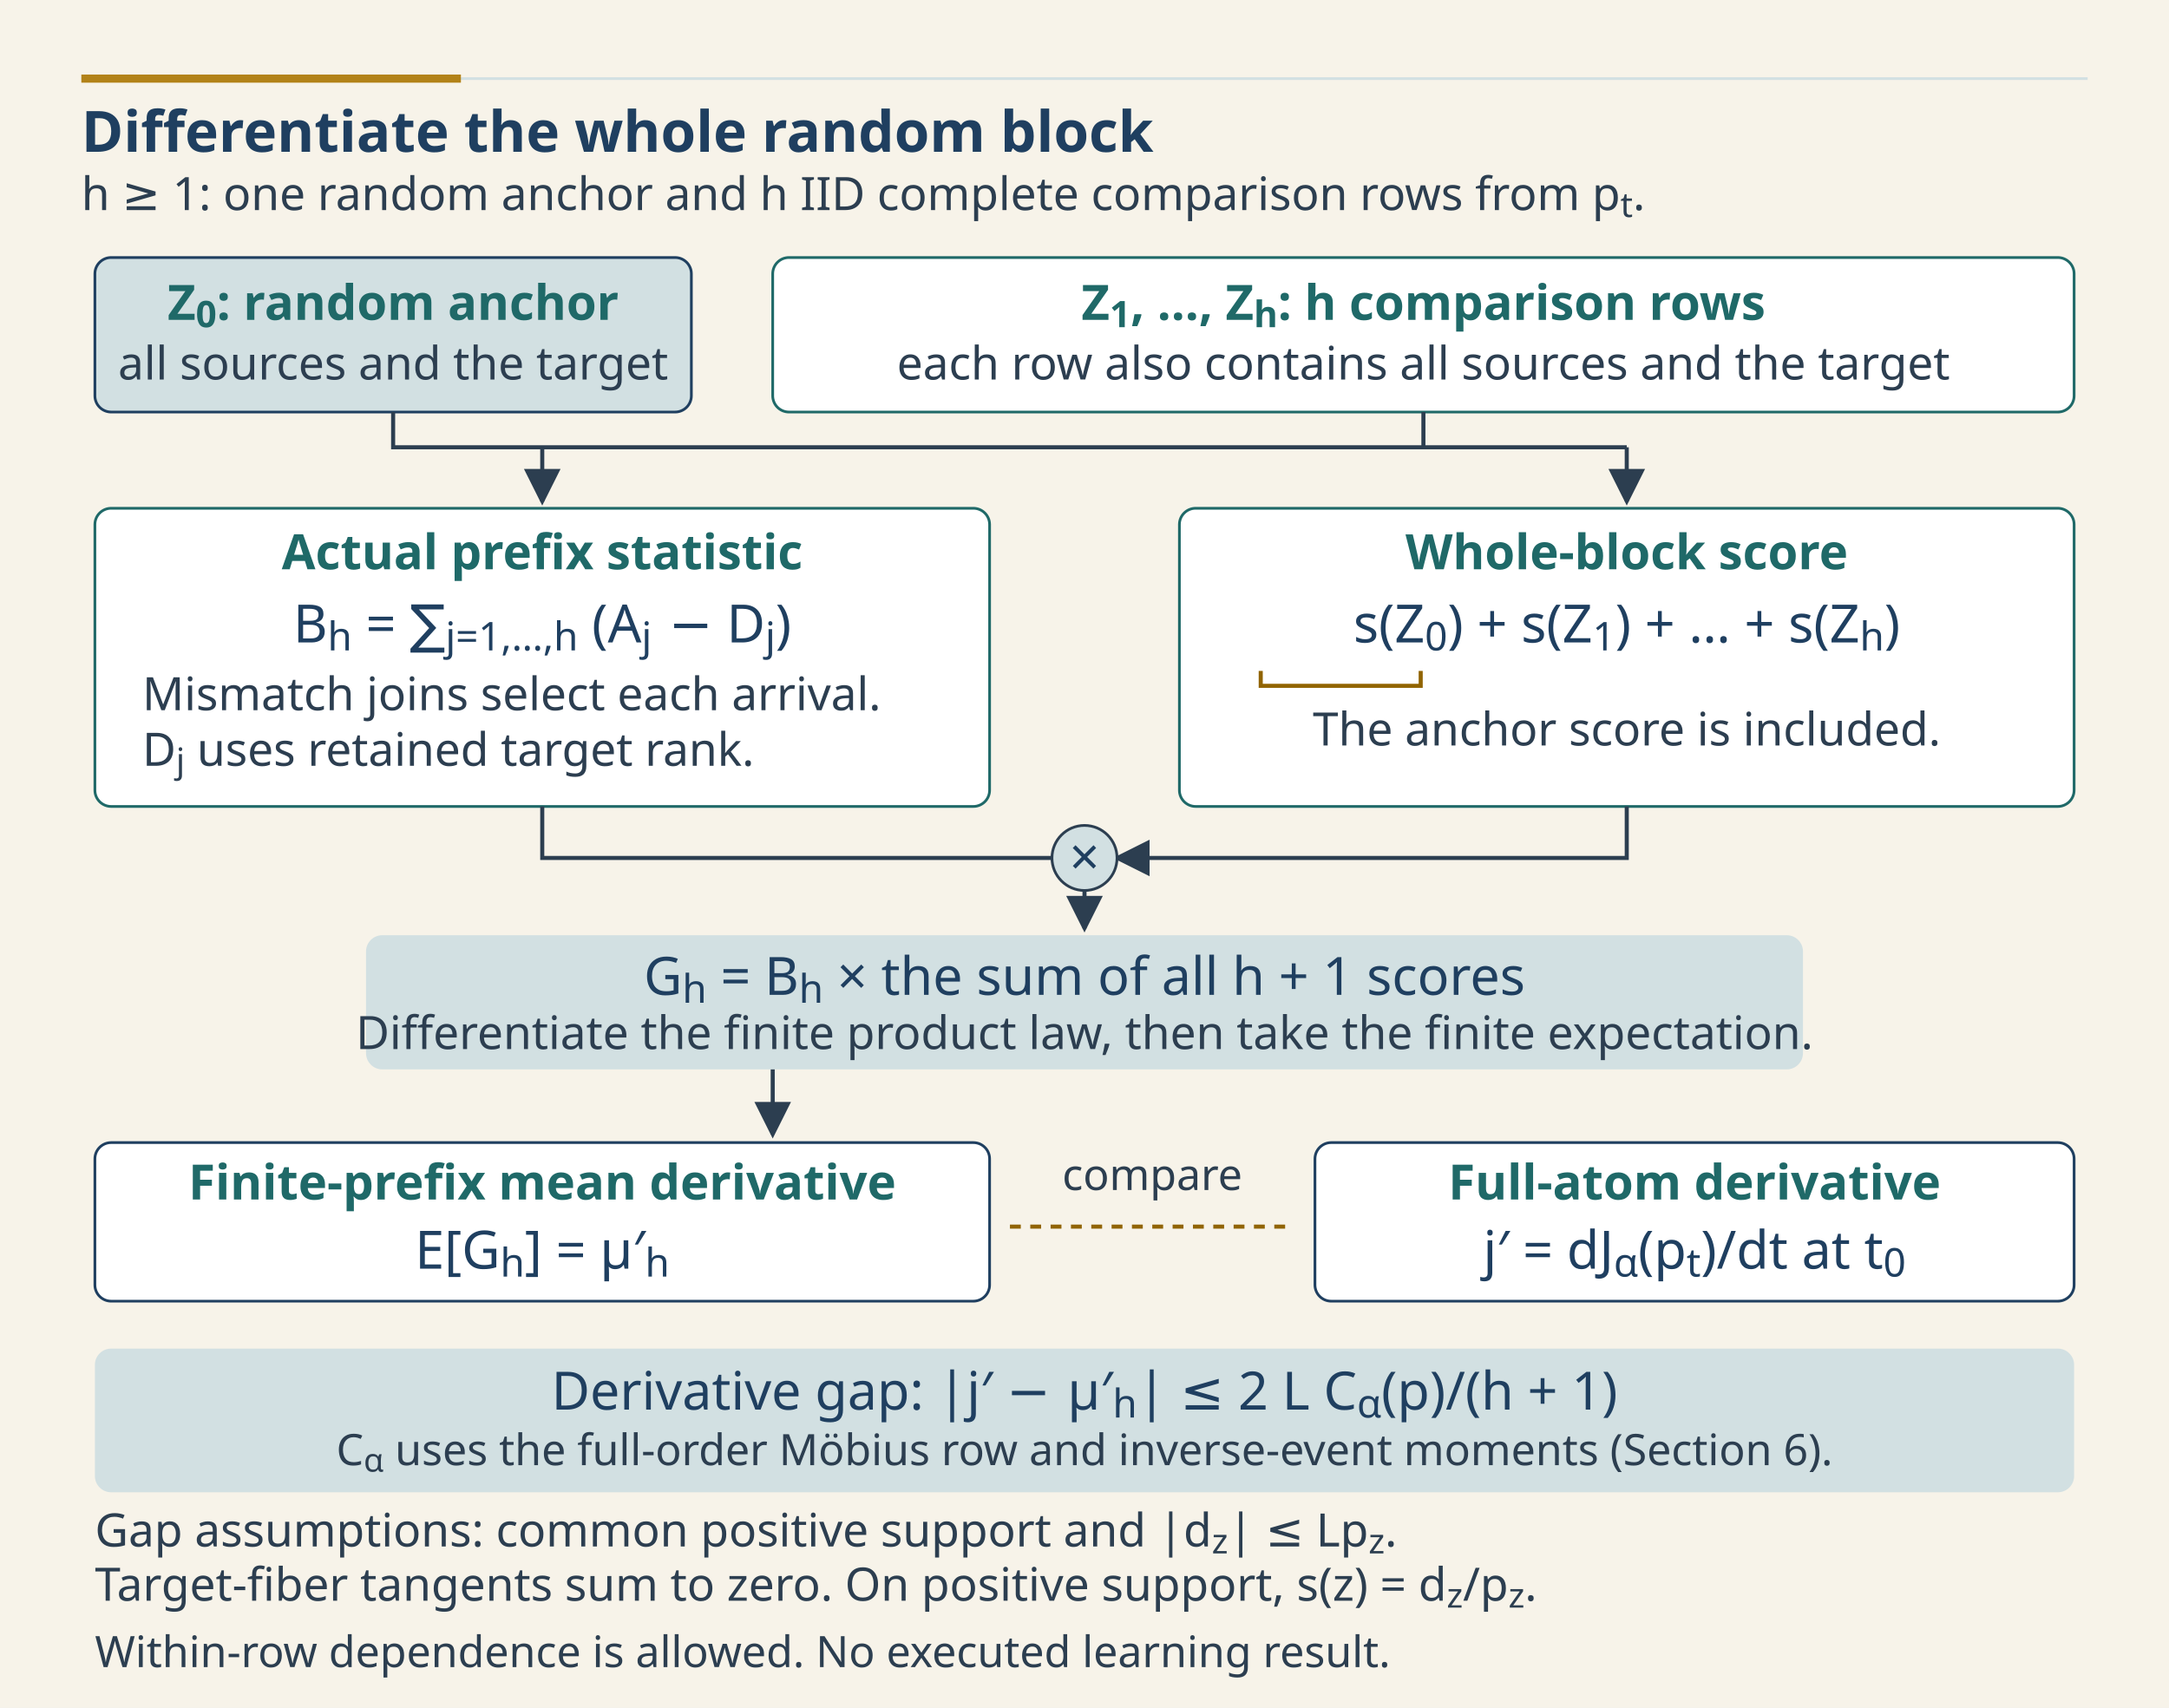
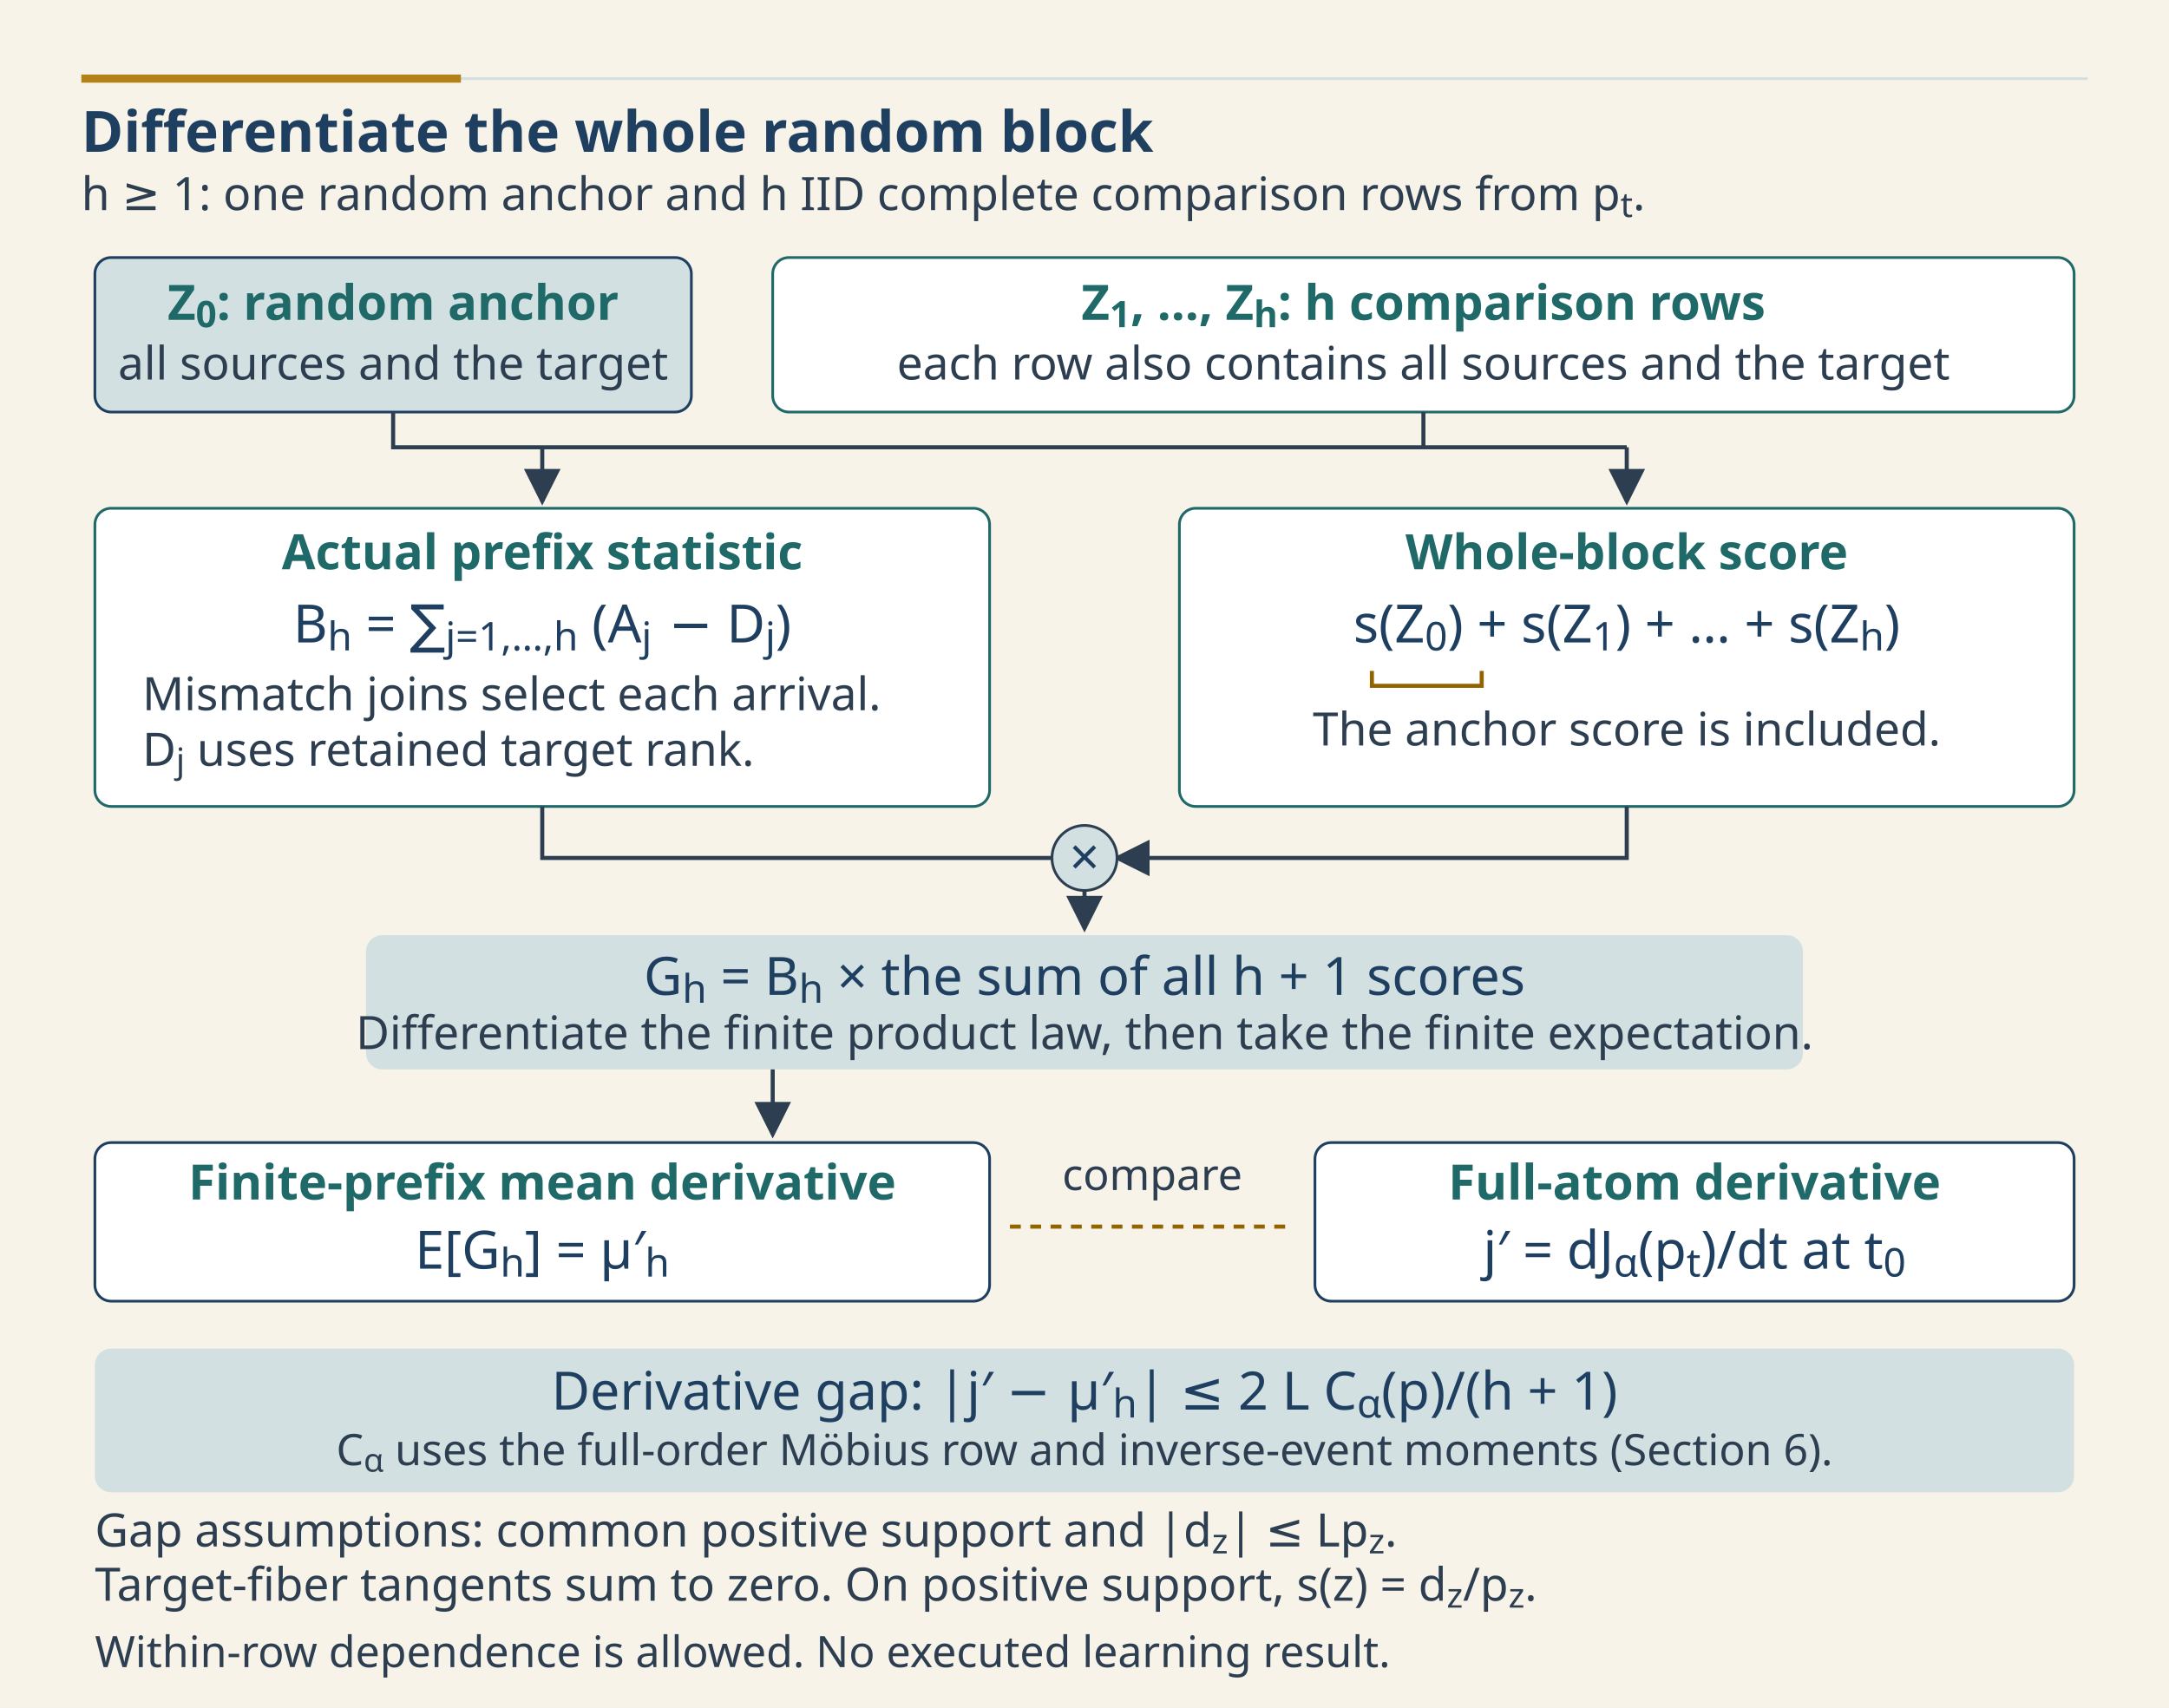
<svg xmlns="http://www.w3.org/2000/svg" xml:lang="en" width="160mm" height="126mm" viewBox="0 0 1600 1260" role="img" aria-labelledby="score-title score-desc">
  <defs>
    <style>
.title{font-family:'Source Sans Pro',sans-serif;font-size:42px;font-weight:700;fill:#1F3F60}
.label{font-family:'Source Sans Pro',sans-serif;font-size:36px;font-weight:600;fill:#1F6968}
.body{font-family:'Source Sans Pro',sans-serif;font-size:34px;fill:#2C3E50}
.math{font-family:'Source Sans Pro',sans-serif;font-size:39px;fill:#1F3F60}
.note{font-family:'Source Sans Pro',sans-serif;font-size:32px;fill:#2C3E50}
.center{text-anchor:middle}
.flow{fill:none;stroke:#2C3E50;stroke-width:3}
</style>
    <marker id="arrow" markerWidth="9" markerHeight="9" refX="8" refY="4.5" orient="auto">
      <path d="M0 0 L9 4.5 L0 9 Z" fill="#2C3E50" />
    </marker>
  </defs>
  <rect width="1600" height="1260" fill="#F7F3E9" />
  <path d="M60 58 H1540" stroke="#D2E0E2" stroke-width="2" />
  <path d="M60 58 H340" stroke="#B28218" stroke-width="6" />
  <text x="60" y="112" class="title">Differentiate the whole random block</text>
  <text x="60" y="155" class="body">h ≥ 1: one random anchor and h IID complete comparison rows from p<tspan baseline-shift="sub" font-size="75%">t</tspan>.</text>
  <rect x="70" y="190" width="440" height="114" rx="12" fill="#D2E0E2" stroke="#1F3F60" stroke-width="2" />
  <text x="290" y="236" class="label center">Z<tspan baseline-shift="sub" font-size="75%">0</tspan>: random anchor</text>
  <text x="290" y="280" class="body center">all sources and the target</text>
  <rect x="570" y="190" width="960" height="114" rx="12" fill="#FFFFFF" stroke="#1F6968" stroke-width="2" />
  <text x="1050" y="236" class="label center">Z<tspan baseline-shift="sub" font-size="75%">1</tspan>, …, Z<tspan baseline-shift="sub" font-size="75%">h</tspan>: h comparison rows</text>
  <text x="1050" y="280" class="body center">each row also contains all sources and the target</text>
  <path d="M290 304 V330 H1200 M1050 304 V330 M1200 330 V370" class="flow" marker-end="url(#arrow)" />
  <path d="M400 330 V370" class="flow" marker-end="url(#arrow)" />
  <rect x="70" y="375" width="660" height="220" rx="12" fill="#FFFFFF" stroke="#1F6968" stroke-width="2" />
  <text x="400" y="420" class="label center">Actual prefix statistic</text>
  <text x="400" y="474" class="math center">B<tspan baseline-shift="sub" font-size="75%">h</tspan> = ∑<tspan baseline-shift="sub" font-size="75%">j=1,…,h</tspan> (A<tspan baseline-shift="sub" font-size="75%">j</tspan> − D<tspan baseline-shift="sub" font-size="75%">j</tspan>)</text>
  <text x="105" y="524" class="body">Mismatch joins select each arrival.</text>
  <text x="105" y="565" class="body">D<tspan baseline-shift="sub" font-size="75%">j</tspan> uses retained target rank.</text>
  <rect x="870" y="375" width="660" height="220" rx="12" fill="#FFFFFF" stroke="#1F6968" stroke-width="2" />
  <text x="1200" y="420" class="label center">Whole-block score</text>
  <text x="1200" y="474" class="math center">s(Z<tspan baseline-shift="sub" font-size="75%">0</tspan>) + s(Z<tspan baseline-shift="sub" font-size="75%">1</tspan>) + … + s(Z<tspan baseline-shift="sub" font-size="75%">h</tspan>)</text>
-   <path d="M930 495 V506 H1048 V495" fill="none" stroke="#916400" stroke-width="3" />
+   <path d="M1012 495 V506 H1093 V495" fill="none" stroke="#916400" stroke-width="3" />
  <text x="1200" y="550" class="body center">The anchor score is included.</text>
  <path d="M400 595 V633 H776 M1200 595 V633 H824" class="flow" marker-end="url(#arrow)" />
  <circle cx="800" cy="633" r="24" fill="#D2E0E2" stroke="#2C3E50" stroke-width="2" />
  <text x="800" y="646" class="math center">×</text>
  <path d="M800 657 V685" class="flow" marker-end="url(#arrow)" />
  <rect x="270" y="690" width="1060" height="99" rx="12" fill="#D2E0E2" />
  <text x="800" y="734" class="math center">G<tspan baseline-shift="sub" font-size="75%">h</tspan> = B<tspan baseline-shift="sub" font-size="75%">h</tspan> × the sum of all h + 1 scores</text>
  <text x="800" y="774" class="body center">Differentiate the finite product law, then take the finite expectation.</text>
  <path d="M570 789 V837" class="flow" marker-end="url(#arrow)" />
  <rect x="70" y="843" width="660" height="117" rx="12" fill="#FFFFFF" stroke="#1F3F60" stroke-width="2" />
  <text x="400" y="885" class="label center">Finite-prefix mean derivative</text>
  <text x="400" y="936" class="math center">E[G<tspan baseline-shift="sub" font-size="75%">h</tspan>] = μ′<tspan baseline-shift="sub" font-size="75%">h</tspan>
  </text>
  <rect x="970" y="843" width="560" height="117" rx="12" fill="#FFFFFF" stroke="#1F3F60" stroke-width="2" />
  <text x="1250" y="885" class="label center">Full-atom derivative</text>
  <text x="1250" y="936" class="math center">j′ = dJ<tspan baseline-shift="sub" font-size="75%">α</tspan>(p<tspan baseline-shift="sub" font-size="75%">t</tspan>)/dt at t<tspan baseline-shift="sub" font-size="75%">0</tspan>
  </text>
  <path d="M745 905 H955" fill="none" stroke="#916400" stroke-width="3" stroke-dasharray="8 7" />
  <text x="850" y="878" class="note center">compare</text>
  <rect x="70" y="995" width="1460" height="106" rx="12" fill="#D2E0E2" />
  <text x="800" y="1040" class="math center">Derivative gap: |j′ − μ′<tspan baseline-shift="sub" font-size="75%">h</tspan>| ≤ 2 L C<tspan baseline-shift="sub" font-size="75%">α</tspan>(p)/(h + 1)</text>
  <text x="800" y="1081" class="note center">C<tspan baseline-shift="sub" font-size="75%">α</tspan> uses the full-order Möbius row and inverse-event moments (Section 6).</text>
  <text x="70" y="1141" class="body">Gap assumptions: common positive support and |d<tspan baseline-shift="sub" font-size="75%">z</tspan>| ≤ Lp<tspan baseline-shift="sub" font-size="75%">z</tspan>.</text>
  <text x="70" y="1181" class="body">Target-fiber tangents sum to zero. On positive support, s(z) = d<tspan baseline-shift="sub" font-size="75%">z</tspan>/p<tspan baseline-shift="sub" font-size="75%">z</tspan>.</text>
  <text x="70" y="1230" class="note">Within-row dependence is allowed. No executed learning result.</text>
</svg>
